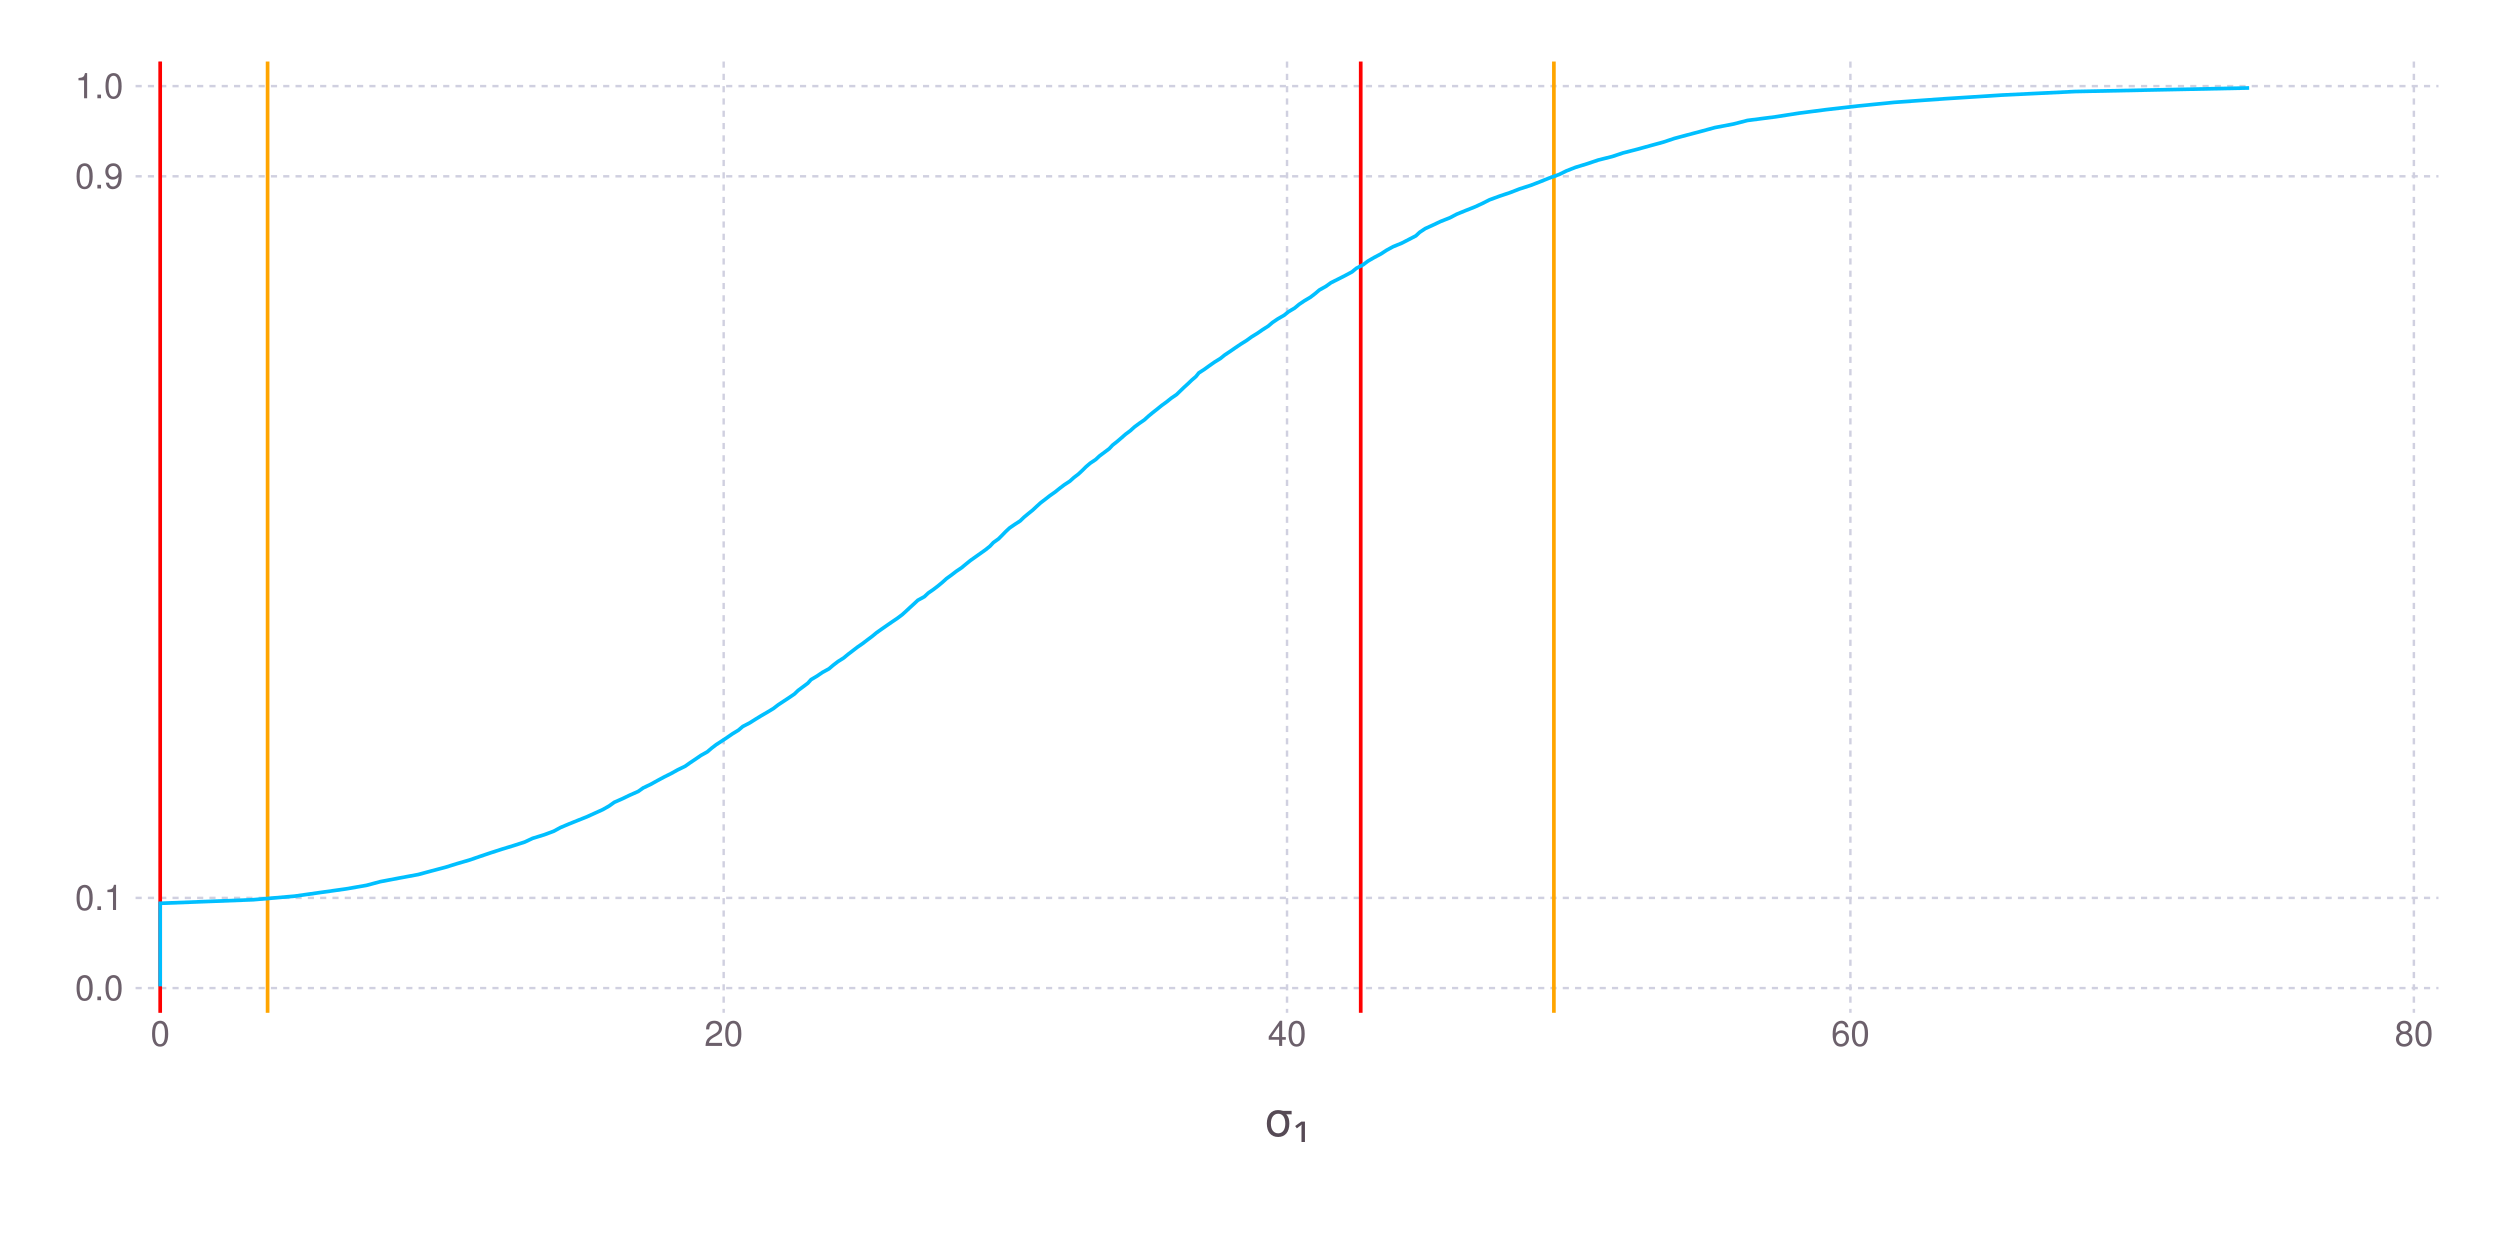
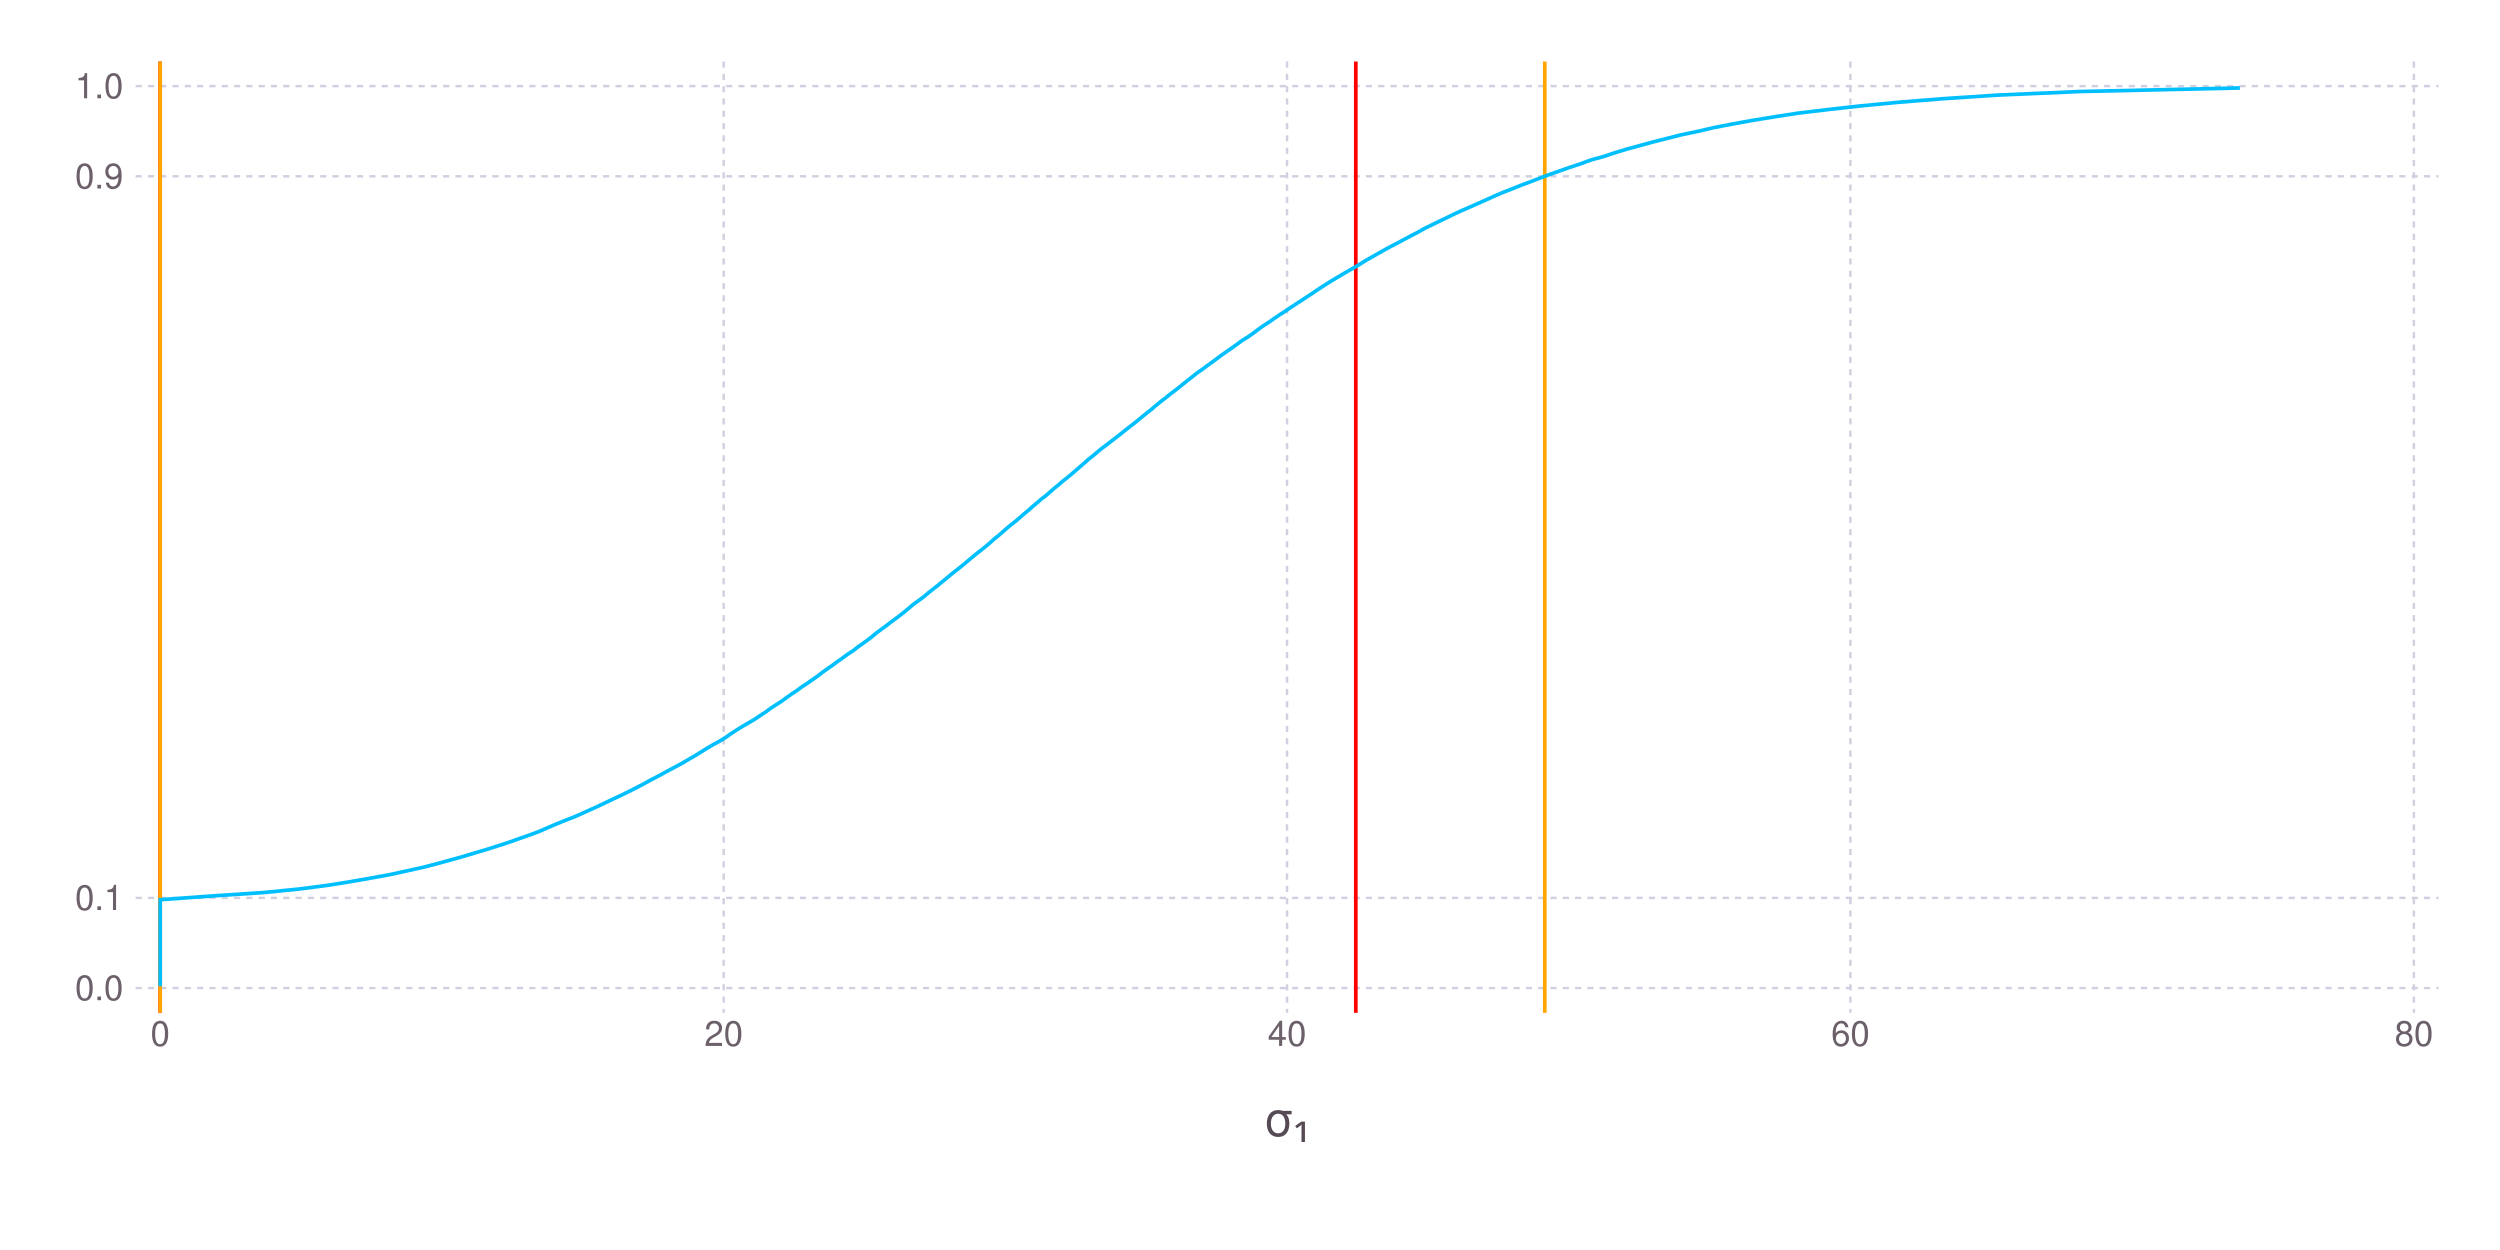
<svg xmlns="http://www.w3.org/2000/svg" version="1.2" width="203.2mm" height="101.6mm" viewBox="0 0 203.2 101.6" stroke="none" fill="#000000" stroke-width="0.3" font-size="3.88">
-   <g class="plotroot xscalable yscalable" id="img-d4da0e1d-1">
-     <g font-size="3.88" font-family="'PT Sans','Helvetica Neue','Helvetica',sans-serif" fill="#564A55" stroke="#000000" stroke-opacity="0.000" id="img-d4da0e1d-2">
+   <g class="plotroot xscalable yscalable" id="img-1a0b75ab-1">
+     <g font-size="3.88" font-family="'PT Sans','Helvetica Neue','Helvetica',sans-serif" fill="#564A55" stroke="#000000" stroke-opacity="0.000" id="img-1a0b75ab-2">
      <text x="104.61" y="89.99" text-anchor="middle" dy="0.6em">σ₁</text>
    </g>
-     <g class="guide xlabels" font-size="2.82" font-family="'PT Sans Caption','Helvetica Neue','Helvetica',sans-serif" fill="#6C606B" id="img-d4da0e1d-3">
+     <g class="guide xlabels" font-size="2.82" font-family="'PT Sans Caption','Helvetica Neue','Helvetica',sans-serif" fill="#6C606B" id="img-1a0b75ab-3">
      <text x="13.02" y="83.32" text-anchor="middle" dy="0.6em">0</text>
      <text x="58.82" y="83.32" text-anchor="middle" dy="0.6em">20</text>
      <text x="104.61" y="83.32" text-anchor="middle" dy="0.6em">40</text>
      <text x="150.4" y="83.32" text-anchor="middle" dy="0.6em">60</text>
      <text x="196.2" y="83.32" text-anchor="middle" dy="0.6em">80</text>
    </g>
-     <g clip-path="url(#img-d4da0e1d-4)">
-       <g id="img-d4da0e1d-5">
-         <g pointer-events="visible" opacity="1" fill="#000000" fill-opacity="0.000" stroke="#000000" stroke-opacity="0.000" class="guide background" id="img-d4da0e1d-6">
+     <g clip-path="url(#img-1a0b75ab-4)">
+       <g id="img-1a0b75ab-5">
+         <g pointer-events="visible" opacity="1" fill="#000000" fill-opacity="0.000" stroke="#000000" stroke-opacity="0.000" class="guide background" id="img-1a0b75ab-6">
          <rect x="11.02" y="5" width="187.18" height="77.32" />
        </g>
-         <g class="guide xgridlines yfixed" stroke-dasharray="0.5,0.5" stroke-width="0.2" stroke="#D0D0E0" id="img-d4da0e1d-7">
+         <g class="guide xgridlines yfixed" stroke-dasharray="0.5,0.5" stroke-width="0.2" stroke="#D0D0E0" id="img-1a0b75ab-7">
          <path fill="none" d="M13.02,5 L 13.02 82.32" />
          <path fill="none" d="M58.82,5 L 58.82 82.32" />
          <path fill="none" d="M104.61,5 L 104.61 82.32" />
          <path fill="none" d="M150.4,5 L 150.4 82.32" />
          <path fill="none" d="M196.2,5 L 196.2 82.32" />
        </g>
-         <g class="guide ygridlines xfixed" stroke-dasharray="0.5,0.5" stroke-width="0.2" stroke="#D0D0E0" id="img-d4da0e1d-8">
+         <g class="guide ygridlines xfixed" stroke-dasharray="0.5,0.5" stroke-width="0.2" stroke="#D0D0E0" id="img-1a0b75ab-8">
          <path fill="none" d="M11.02,80.31 L 198.2 80.31" />
          <path fill="none" d="M11.02,72.98 L 198.2 72.98" />
          <path fill="none" d="M11.02,14.33 L 198.2 14.33" />
          <path fill="none" d="M11.02,7 L 198.2 7" />
        </g>
-         <g class="plotpanel" id="img-d4da0e1d-9">
-           <g class="yfixed" id="img-d4da0e1d-10">
-             <g stroke-dasharray="none" stroke-width="0.3" stroke="#FF0000" id="img-d4da0e1d-11">
-               <path fill="none" d="M110.6,5 L 110.6 82.32" />
+         <g class="plotpanel" id="img-1a0b75ab-9">
+           <g class="yfixed" id="img-1a0b75ab-10">
+             <g stroke-dasharray="none" stroke-width="0.3" stroke="#FF0000" id="img-1a0b75ab-11">
+               <path fill="none" d="M110.2,5 L 110.2 82.32" />
            </g>
-             <g stroke-dasharray="none" stroke-width="0.3" stroke="#FF0000" id="img-d4da0e1d-12">
+             <g stroke-dasharray="none" stroke-width="0.3" stroke="#FF0000" id="img-1a0b75ab-12">
              <path fill="none" d="M13.02,5 L 13.02 82.32" />
            </g>
          </g>
-           <g class="yfixed" id="img-d4da0e1d-13">
-             <g stroke-dasharray="none" stroke-width="0.3" stroke="#FFA500" id="img-d4da0e1d-14">
-               <path fill="none" d="M126.3,5 L 126.3 82.32" />
+           <g class="yfixed" id="img-1a0b75ab-13">
+             <g stroke-dasharray="none" stroke-width="0.3" stroke="#FFA500" id="img-1a0b75ab-14">
+               <path fill="none" d="M125.56,5 L 125.56 82.32" />
            </g>
-             <g stroke-dasharray="none" stroke-width="0.3" stroke="#FFA500" id="img-d4da0e1d-15">
-               <path fill="none" d="M21.75,5 L 21.75 82.32" />
+             <g stroke-dasharray="none" stroke-width="0.3" stroke="#FFA500" id="img-1a0b75ab-15">
+               <path fill="none" d="M13.02,5 L 13.02 82.32" />
            </g>
          </g>
-           <g stroke-width="0.3" fill="#000000" fill-opacity="0.000" class="geometry" stroke-dasharray="none" stroke="#00BFFF" id="img-d4da0e1d-16">
-             <path fill="none" d="M13.02,80.17 L 13.02 79.88 13.02 79.58 13.02 79.29 13.02 79 13.02 78.7 13.02 78.41 13.02 78.12 13.02 77.82 13.02 77.53 13.02 77.24 13.02 76.94 13.02 76.65 13.02 76.36 13.02 76.06 13.02 75.77 13.02 75.48 13.02 75.18 13.02 74.89 13.02 74.6 13.02 74.3 13.02 74.01 13.02 73.72 13.02 73.42 20.58 73.13 23.94 72.84 26.05 72.54 28.12 72.25 29.79 71.96 30.91 71.66 32.44 71.37 34 71.08 35.11 70.78 36.21 70.49 37.14 70.2 38.17 69.9 39.01 69.61 39.87 69.32 40.8 69.02 41.75 68.73 42.65 68.44 43.29 68.14 44.23 67.85 45.01 67.56 45.56 67.26 46.25 66.97 46.97 66.68 47.7 66.39 48.36 66.09 49 65.8 49.51 65.51 49.93 65.21 50.59 64.92 51.19 64.63 51.87 64.33 52.28 64.04 52.89 63.75 53.43 63.45 53.97 63.16 54.55 62.87 55.09 62.57 55.69 62.28 56.1 61.99 56.55 61.69 56.97 61.4 57.49 61.11 57.84 60.81 58.22 60.52 58.67 60.23 59.12 59.93 59.54 59.64 60.02 59.35 60.37 59.05 60.93 58.76 61.39 58.47 61.88 58.17 62.38 57.88 62.86 57.59 63.25 57.29 63.69 57 64.13 56.71 64.57 56.41 64.87 56.12 65.26 55.83 65.66 55.53 65.92 55.24 66.41 54.95 66.85 54.65 67.38 54.36 67.72 54.07 68.11 53.77 68.57 53.48 68.92 53.19 69.3 52.9 69.69 52.6 70.11 52.31 70.49 52.02 70.89 51.72 71.24 51.43 71.65 51.14 72.08 50.84 72.5 50.55 72.93 50.26 73.33 49.96 73.65 49.67 73.96 49.38 74.29 49.08 74.6 48.79 75.13 48.5 75.45 48.2 75.87 47.91 76.25 47.62 76.61 47.32 76.93 47.03 77.33 46.74 77.72 46.44 78.15 46.15 78.5 45.86 78.87 45.56 79.28 45.27 79.69 44.98 80.11 44.68 80.47 44.39 80.74 44.1 81.16 43.8 81.45 43.51 81.73 43.22 82.05 42.92 82.47 42.63 82.92 42.34 83.23 42.04 83.58 41.75 83.94 41.46 84.26 41.16 84.58 40.87 84.96 40.58 85.33 40.29 85.76 39.99 86.12 39.7 86.5 39.41 86.96 39.11 87.28 38.82 87.66 38.53 87.98 38.23 88.27 37.94 88.61 37.65 89.06 37.35 89.37 37.06 89.76 36.77 90.16 36.47 90.43 36.18 90.8 35.89 91.15 35.59 91.48 35.3 91.87 35.01 92.2 34.71 92.59 34.42 93.01 34.13 93.34 33.83 93.69 33.54 94.06 33.25 94.43 32.95 94.83 32.66 95.19 32.37 95.63 32.07 95.93 31.78 96.23 31.49 96.56 31.19 96.86 30.9 97.2 30.61 97.44 30.31 97.89 30.02 98.29 29.73 98.72 29.43 99.19 29.14 99.55 28.85 100 28.55 100.42 28.26 100.85 27.97 101.33 27.67 101.73 27.38 102.2 27.09 102.62 26.8 103.09 26.5 103.43 26.21 103.86 25.92 104.38 25.62 104.74 25.33 105.23 25.04 105.59 24.74 106.02 24.45 106.51 24.16 106.9 23.86 107.24 23.57 107.76 23.28 108.18 22.98 108.76 22.69 109.33 22.4 109.89 22.1 110.24 21.81 110.79 21.52 111.19 21.22 111.69 20.93 112.24 20.64 112.7 20.34 113.23 20.05 113.94 19.76 114.52 19.46 115.08 19.17 115.39 18.88 115.84 18.58 116.48 18.29 117.09 18 117.85 17.7 118.4 17.41 119.11 17.12 119.87 16.82 120.5 16.53 121.07 16.24 121.89 15.94 122.75 15.65 123.5 15.36 124.43 15.06 125.18 14.77 125.9 14.48 126.73 14.18 127.32 13.89 128.06 13.6 129.01 13.31 129.9 13.01 131.05 12.72 131.92 12.43 133.09 12.13 134.14 11.84 135.2 11.55 136.1 11.25 137.18 10.96 138.28 10.67 139.38 10.37 140.9 10.08 142.03 9.79 144.35 9.49 146.2 9.2 148.44 8.91 151.06 8.61 153.95 8.32 158.01 8.03 162.69 7.73 168.64 7.44 182.81 7.15" />
+           <g stroke-width="0.3" fill="#000000" fill-opacity="0.000" class="geometry" id="img-1a0b75ab-16">
+             <g stroke-dasharray="none" stroke="#00BFFF" id="img-1a0b75ab-17">
+               <path fill="none" d="M13.02,80.17 L 13.02 79.88 13.02 79.58 13.02 79.29 13.02 79 13.02 78.7 13.02 78.41 13.02 78.12 13.02 77.82 13.02 77.53 13.02 77.24 13.02 76.94 13.02 76.65 13.02 76.36 13.02 76.06 13.02 75.77 13.02 75.48 13.02 75.18 13.02 74.89 13.02 74.6 13.02 74.3 13.02 74.01 13.02 73.72 13.02 73.42 13.02 73.13 17 72.84 21.51 72.54 24.39 72.25 26.62 71.96 28.49 71.66 30.15 71.37 31.73 71.08 33.1 70.78 34.4 70.49 35.52 70.2 36.62 69.9 37.66 69.61 38.62 69.32 39.63 69.02 40.54 68.73 41.43 68.44 42.27 68.14 43.1 67.85 43.87 67.56 44.55 67.26 45.23 66.97 45.95 66.68 46.69 66.39 47.37 66.09 48.01 65.8 48.65 65.51 49.28 65.21 49.89 64.92 50.51 64.63 51.12 64.33 51.69 64.04 52.26 63.75 52.79 63.45 53.35 63.16 53.89 62.87 54.44 62.57 54.99 62.28 55.52 61.99 56.03 61.69 56.53 61.4 57 61.11 57.48 60.81 57.97 60.52 58.51 60.23 58.99 59.93 59.41 59.64 59.85 59.35 60.33 59.05 60.83 58.76 61.33 58.47 61.77 58.17 62.22 57.88 62.61 57.59 63.07 57.29 63.52 57 63.92 56.71 64.34 56.41 64.78 56.12 65.17 55.83 65.63 55.53 66.04 55.24 66.46 54.95 66.84 54.65 67.25 54.36 67.67 54.07 68.07 53.77 68.49 53.48 68.88 53.19 69.33 52.9 69.71 52.6 70.12 52.31 70.52 52.02 70.91 51.72 71.25 51.43 71.65 51.14 72.06 50.84 72.43 50.55 72.83 50.26 73.22 49.96 73.59 49.67 73.93 49.38 74.29 49.08 74.7 48.79 75.09 48.5 75.44 48.2 75.81 47.91 76.18 47.62 76.54 47.32 76.9 47.03 77.24 46.74 77.62 46.44 77.99 46.15 78.35 45.86 78.7 45.56 79.05 45.27 79.4 44.98 79.79 44.68 80.15 44.39 80.49 44.1 80.82 43.8 81.18 43.51 81.52 43.22 81.85 42.92 82.21 42.63 82.58 42.34 82.92 42.04 83.26 41.75 83.61 41.46 83.94 41.16 84.29 40.87 84.62 40.58 85 40.29 85.35 39.99 85.67 39.7 86.04 39.41 86.38 39.11 86.75 38.82 87.1 38.53 87.45 38.23 87.78 37.94 88.12 37.65 88.45 37.35 88.82 37.06 89.16 36.77 89.52 36.47 89.91 36.18 90.29 35.89 90.68 35.59 91.05 35.3 91.41 35.01 91.79 34.71 92.17 34.42 92.53 34.13 92.89 33.83 93.25 33.54 93.62 33.25 93.96 32.95 94.32 32.66 94.7 32.37 95.07 32.07 95.45 31.78 95.83 31.49 96.19 31.19 96.56 30.9 96.93 30.61 97.3 30.31 97.73 30.02 98.11 29.73 98.53 29.43 98.92 29.14 99.31 28.85 99.74 28.55 100.16 28.26 100.56 27.97 100.97 27.67 101.44 27.38 101.85 27.09 102.24 26.8 102.65 26.5 103.1 26.21 103.52 25.92 103.95 25.62 104.41 25.33 104.84 25.04 105.29 24.74 105.74 24.45 106.18 24.16 106.64 23.86 107.06 23.57 107.51 23.28 107.98 22.98 108.45 22.69 108.94 22.4 109.45 22.1 109.96 21.81 110.46 21.52 110.93 21.22 111.44 20.93 111.95 20.64 112.48 20.34 113.01 20.05 113.57 19.76 114.13 19.46 114.67 19.17 115.24 18.88 115.76 18.58 116.36 18.29 116.95 18 117.58 17.7 118.17 17.41 118.8 17.12 119.49 16.82 120.14 16.53 120.8 16.24 121.46 15.94 122.13 15.65 122.88 15.36 123.62 15.06 124.41 14.77 125.16 14.48 125.95 14.18 126.78 13.89 127.6 13.6 128.48 13.31 129.29 13.01 130.34 12.72 131.21 12.43 132.2 12.13 133.26 11.84 134.32 11.55 135.5 11.25 136.64 10.96 138.03 10.67 139.31 10.37 140.82 10.08 142.41 9.79 144.25 9.49 146.12 9.2 148.54 8.91 151.22 8.61 154.24 8.32 157.82 8.03 162.36 7.73 169.04 7.44 182.06 7.15" />
+             </g>
          </g>
        </g>
      </g>
    </g>
-     <g class="guide ylabels" font-size="2.82" font-family="'PT Sans Caption','Helvetica Neue','Helvetica',sans-serif" fill="#6C606B" id="img-d4da0e1d-17">
+     <g class="guide ylabels" font-size="2.82" font-family="'PT Sans Caption','Helvetica Neue','Helvetica',sans-serif" fill="#6C606B" id="img-1a0b75ab-18">
      <text x="10.02" y="80.31" text-anchor="end" dy="0.35em">0.0</text>
      <text x="10.02" y="72.98" text-anchor="end" dy="0.35em">0.1</text>
      <text x="10.02" y="14.33" text-anchor="end" dy="0.35em">0.9</text>
      <text x="10.02" y="7" text-anchor="end" dy="0.35em">1.0</text>
    </g>
  </g>
  <defs>
-     <clipPath id="img-d4da0e1d-4">
+     <clipPath id="img-1a0b75ab-4">
      <path d="M11.02,5 L 198.2 5 198.2 82.32 11.02 82.32" />
    </clipPath>
  </defs>
</svg>
